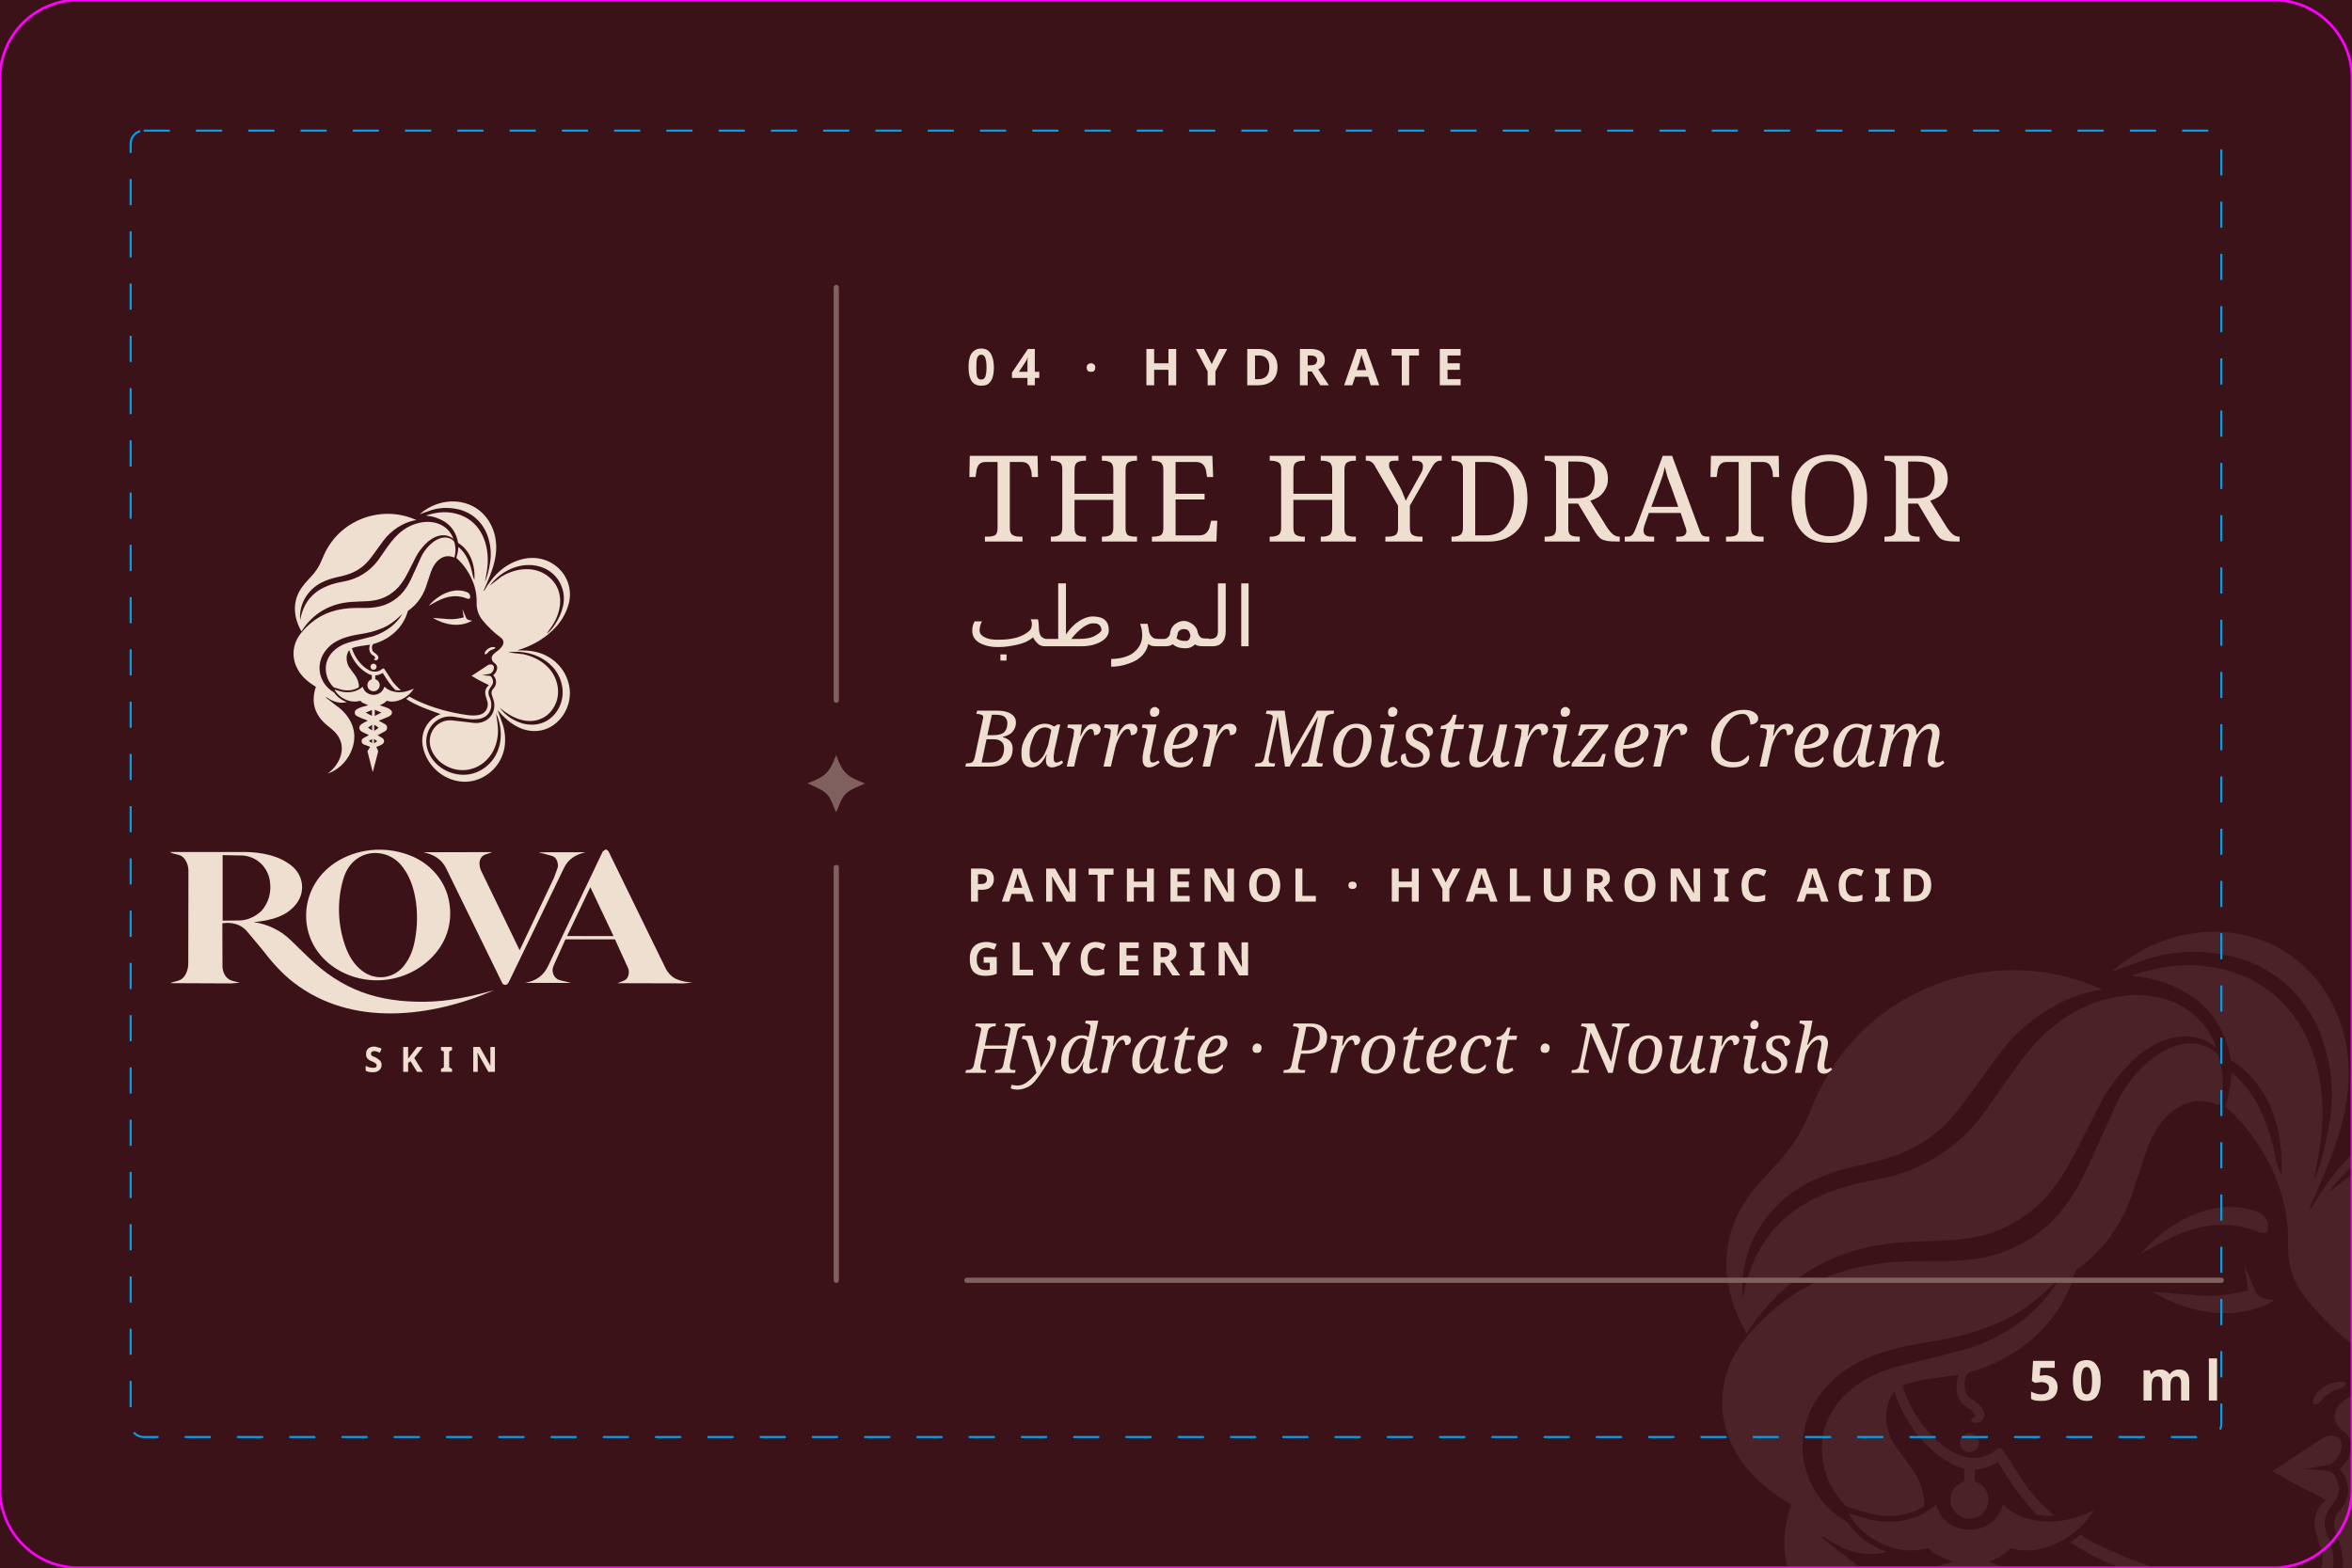
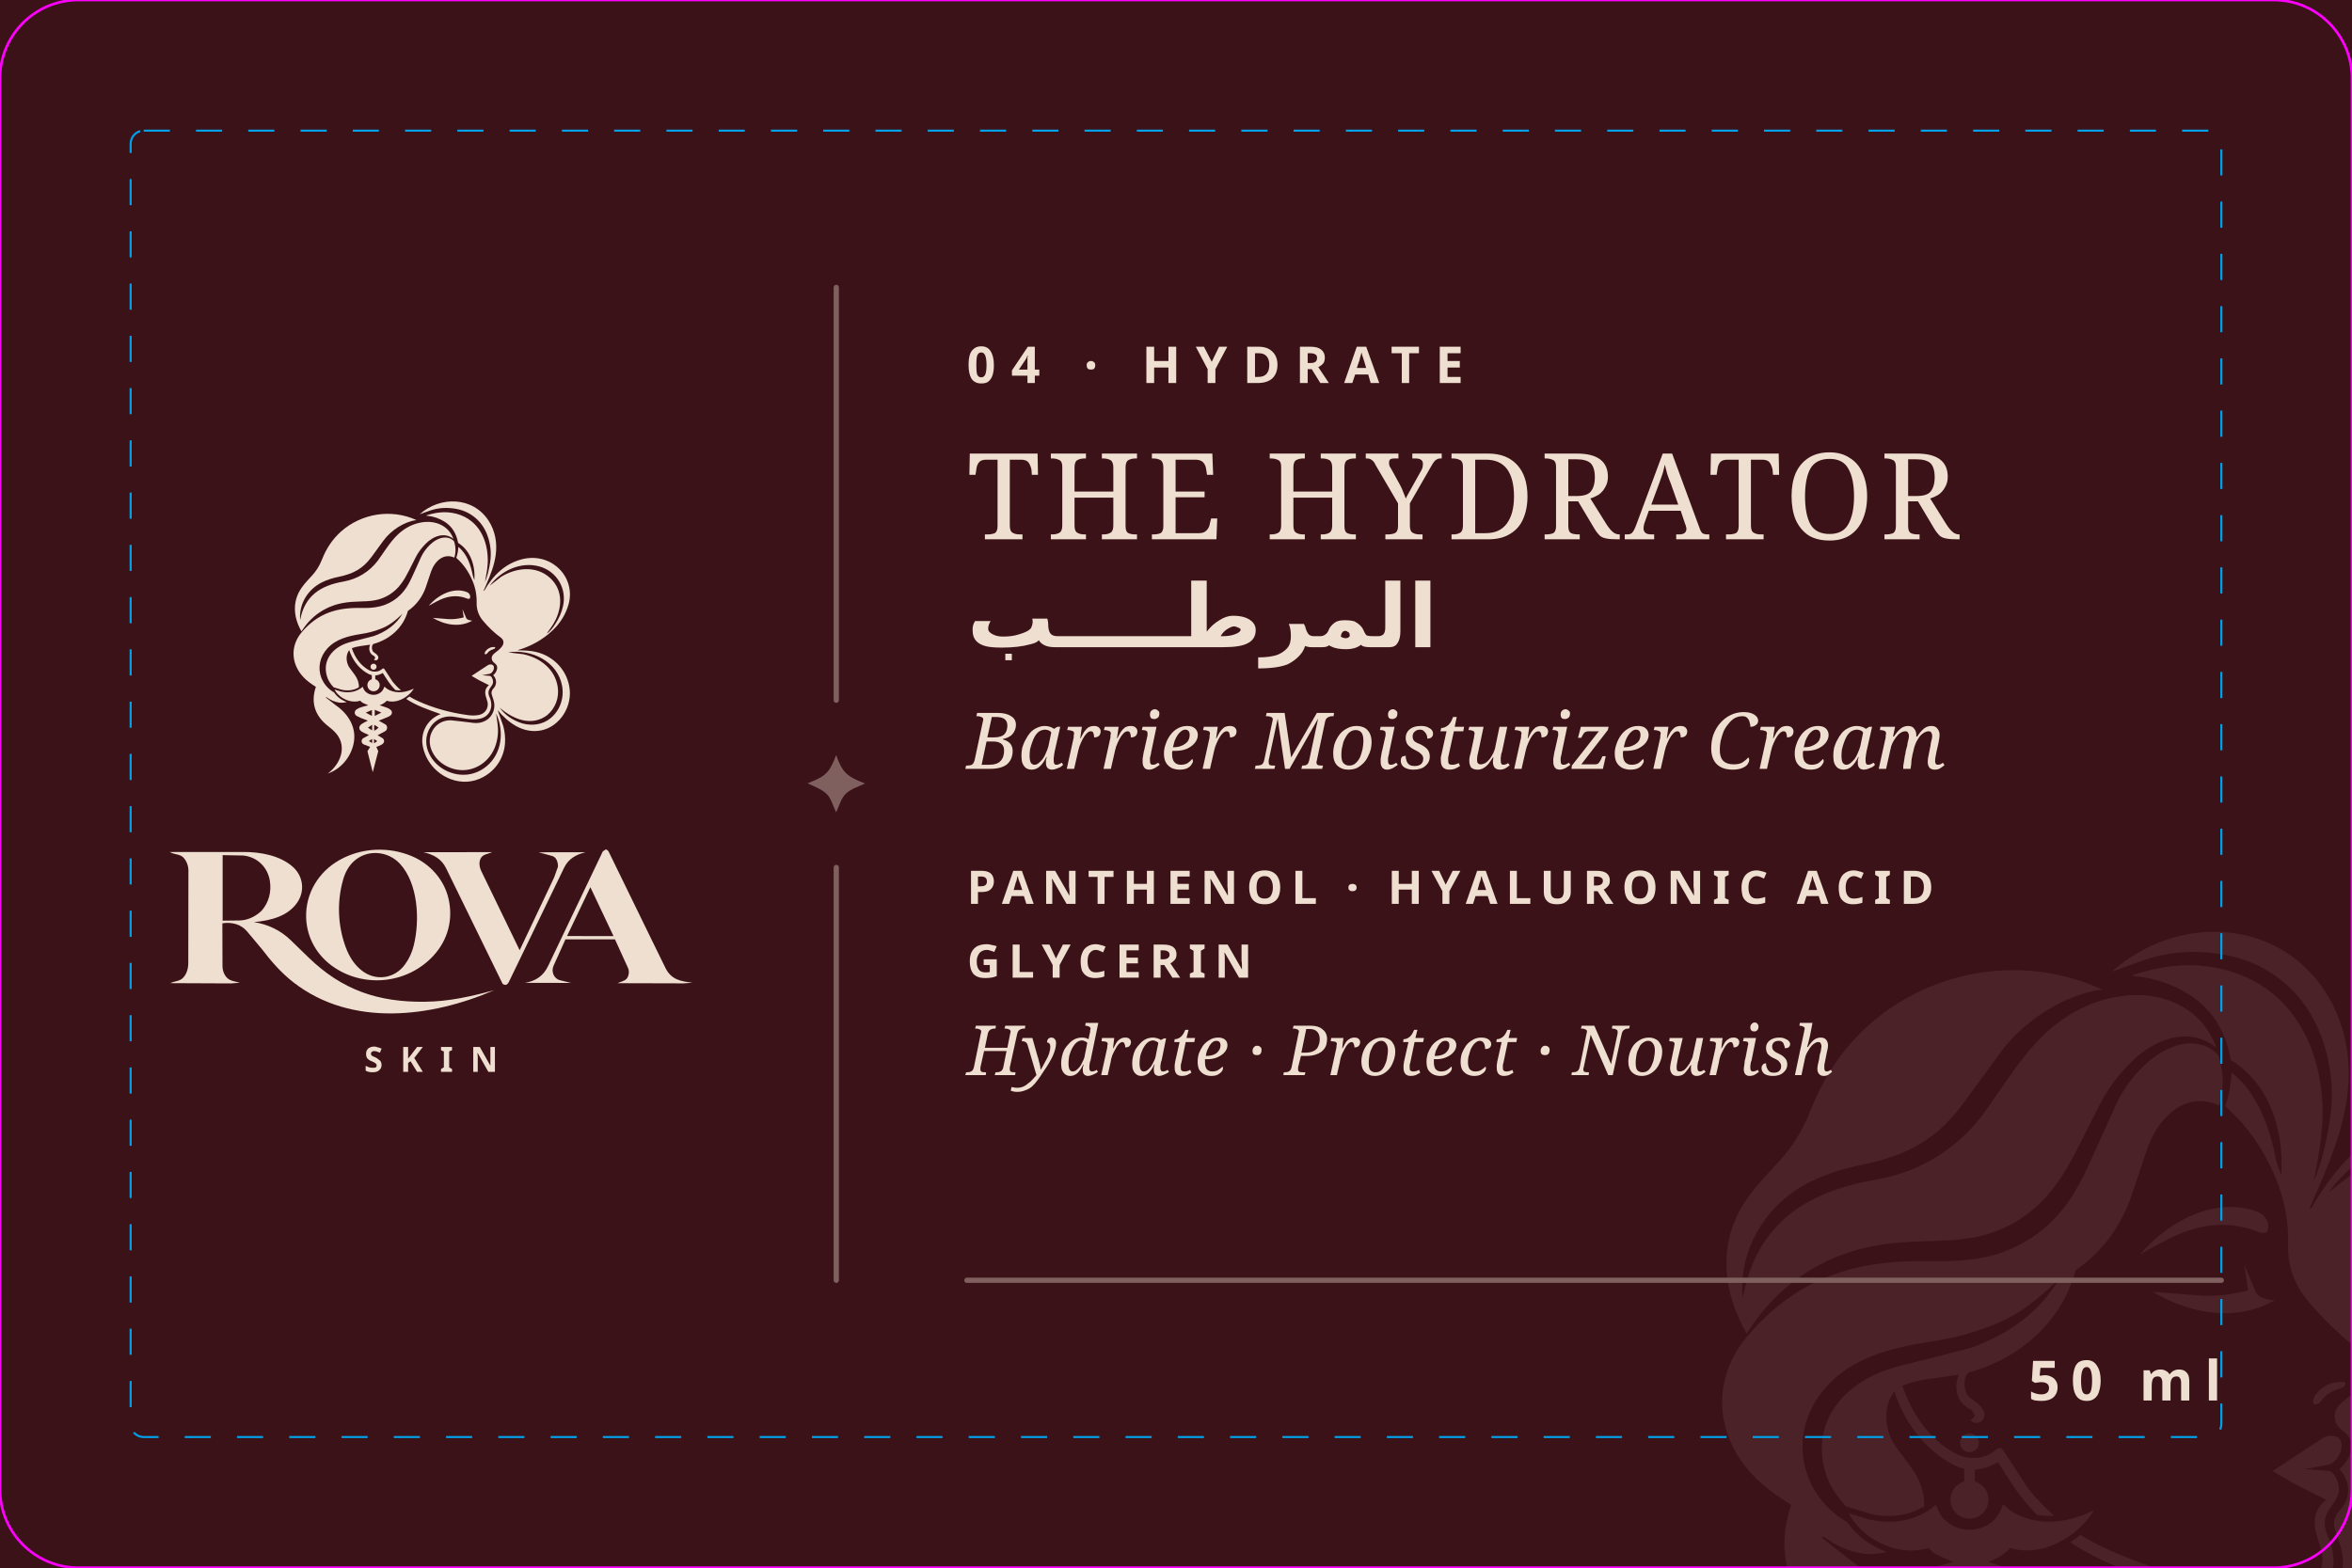
<svg xmlns="http://www.w3.org/2000/svg" width="90mm" height="60mm" viewBox="0 0 90 60">
  <defs>
    <clipPath id="clip0">
      <rect x="-3" y="-3" width="96" height="66" />
    </clipPath>
  </defs>
  <g id="Background">
    <rect x="-3" y="-3" width="96" height="66" fill="#3C1219" id="field" />
  </g>
  <g id="Watermark" clip-path="url(#clip0)">
    <g id="mark" fill="#4A2228" transform="translate(65.5 35) scale(0.08092)">
      <path d="M121.869 245.428C119.413 245.428 117.416 247.419 117.416 249.875C117.416 252.337 119.413 254.328 121.869 254.328C124.331 254.328 126.322 252.337 126.322 249.875C126.322 247.419 124.331 245.428 121.869 245.428" />
      <path d="M380.617 325.122C369.006 334.638 353.917 336.622 339.529 332.785C326.451 328.691 314.349 321.304 306.248 309.641C326.150 327.100 352.929 337.415 375.254 321.003C387.730 310.741 393.643 294.932 390.997 278.854C386.747 253.045 365.489 236.849 340.590 231.545L318.573 228.905C352.725 223.588 391.266 242.187 397.560 278.369C400.605 295.875 394.344 313.878 380.617 325.122M308.527 118.307L291.630 131.464C308.297 109.243 337.126 95.726 364.291 103.271C389.930 110.383 404.842 135.950 398.719 161.831C396.531 171.104 392.726 179.500 387.448 187.523C383.984 192.781 380.428 197.949 374.972 201.472C380.015 194.379 384.809 188.132 388.339 180.535C398.267 159.146 397.402 135.760 379.471 119.715C359.576 101.902 330.773 104.705 308.527 118.307M359.026 228.165C350.767 226.266 342.994 226.043 334.244 225.971C333.373 226.246 332.162 226.037 333.354 225.428C352.398 219.724 369.294 210.247 383.407 196.901C394.717 186.200 402.799 173.482 406.970 158.491C412.282 139.401 406.663 119.387 392.183 105.785C378.234 92.674 358.895 88.038 340.210 92.406C314.879 98.326 296.437 116.172 283.759 138.569C283.169 139.237 282.901 139.218 282.875 138.523L287.046 128.910C292.934 115.340 298.212 101.915 300.354 87.101C302.927 69.223 299.777 51.337 289.974 36.295C267.118 1.212 219.474 0.000 189.264 27.008L203.619 21.867C216.586 17.224 230.260 16.641 243.758 19.300C264.570 23.406 280.910 37.729 288.199 57.526C292.914 70.342 294.420 83.611 292.285 97.206C290.701 107.246 288.690 116.951 284.649 126.192C286.869 114.502 289.116 103.677 288.834 91.993C288.042 58.633 270.870 30.630 236.881 24.932C224.255 22.791 211.923 24.565 199.703 28.429C199.572 28.462 198.806 29.051 199.029 29.065L200.214 29.182C209.389 30.073 217.706 32.902 225.401 37.637C236.698 44.586 243.227 55.693 245.474 68.810C263.594 80.015 270.641 101.686 269.351 123.140C268.493 121.057 267.393 118.680 266.941 116.408C263.922 101.005 258.342 84.652 245.880 74.776C245.421 80.578 244.688 85.425 242.788 90.690C253.483 100.029 261.204 111.483 266.640 124.555C270.890 134.784 272.815 145.158 272.573 156.304C272.344 166.415 275.514 175.112 281.912 182.735C289.738 192.068 298.271 200.260 308.075 207.484C312.266 210.568 312.869 215.644 309.843 219.920C303.792 228.453 294.479 230.313 294.571 237.380C294.663 244.590 302.587 244.361 302.580 251.054C302.574 255.579 300.164 259.430 296.791 262.279C302.358 268.238 302.377 276.352 296.791 282.043C294.564 284.316 293.713 287.715 294.702 290.740L297.236 298.540C300.884 309.772 296.477 322.457 286.182 328.416C280.740 331.566 274.420 332.771 268.225 332.018L250.104 329.824L234.851 328.174C223.725 327.932 213.842 333.315 208.282 342.857C202.493 352.792 202.748 364.278 207.896 374.527C213.207 385.117 222.107 392.786 233.070 397.265C252.226 405.098 273.202 400.507 287.642 385.687C297.498 375.575 302.548 362.392 303.608 348.142C304.375 337.906 302.410 328.626 301.041 318.095C313.000 344.343 309.771 376.361 287.367 395.157C276.149 404.574 262.226 409.112 247.641 407.567C225.925 405.281 206.187 390.546 200.312 369.288C196.311 354.802 200.947 339.117 212.703 329.766C220.489 323.564 230.103 321.534 239.750 323.079L255.526 325.607C269.344 327.821 285.376 328.155 291.951 314.899C295.245 308.252 294.316 300.714 291.369 294.107C285.697 281.382 298.003 279.221 296.470 270.354C296.077 268.055 294.545 263.412 291.460 263.182L280.314 262.338L291.369 260.301C295.488 259.541 299.057 253.117 297.466 249.102C296.228 245.972 291.408 246.031 289.089 247.550L279.161 254.066L265.199 263.254L275.920 269.489L290.537 276.824C285.140 281.205 284.119 286.844 285.907 292.895L288.624 302.057C290.019 311.022 284.558 318.816 275.697 320.440C270.569 321.376 265.310 321.363 259.888 320.630C234.373 317.185 209.579 310.512 186.153 299.771C182.027 297.885 178.092 295.770 174.326 293.432C172.833 294.702 171.248 295.881 169.591 296.955C184.470 306.818 201.262 312.463 219.965 319.117C200.836 326.353 190.076 345.568 193.802 365.726C197.863 387.737 213.508 406.165 234.373 414.103C250.300 420.167 267.190 419.224 282.069 411.195C300.439 401.293 312.332 383.218 313.995 362.366C314.696 353.532 313.720 345.083 311.448 336.498L303.274 313.282C318.383 331.324 337.787 345.751 361.743 343.695C390.336 341.239 411.168 312.424 408.686 284.133C406.263 256.404 385.929 234.361 359.026 228.165" />
      <path d="M66.714 306.242L52.398 295.043C52.306 294.539 52.201 294.087 52.352 294.159L53.413 294.611C58.999 298.671 64.998 301.323 71.914 302.365C75.522 302.725 79.216 302.437 82.693 301.481C74.756 298.560 68.443 293.766 64.186 287.479C55.659 282.580 48.992 275.102 45.443 265.612C39.974 250.956 43.576 235.323 53.950 223.640C66.648 209.357 84.789 205.008 103.342 202.055C113.185 200.509 122.504 198.387 131.699 194.635C144.463 190.123 154.214 182.054 164.162 172.447C154.993 188.492 139.047 199.232 122.164 205.067L101.829 210.319C94.566 212.199 87.428 213.496 80.453 216.233C58.272 224.930 46.013 244.682 55.050 267.524C57.218 272.285 60.132 276.483 63.655 280.007L75.444 283.563C84.664 285.560 93.545 284.231 100.487 279.915C100.722 273.687 98.515 267.335 94.586 261.964L85.889 250.091C81.698 242.429 80.925 233.182 86.282 225.506C90.853 239.023 98.594 250.176 110.192 257.884C113.454 260.046 116.420 261.473 119.361 262.154L119.361 268.153C115.621 269.247 112.877 272.659 112.877 276.752C112.877 281.716 116.905 285.744 121.869 285.744C126.833 285.744 130.861 281.716 130.861 276.752C130.861 272.659 128.117 269.247 124.377 268.153L124.377 262.593C127.789 262.403 131.339 261.244 135.392 259.083C139.806 266.116 143.939 272.790 149.230 278.965C150.730 280.714 152.249 282.371 153.795 283.949C156.434 284.414 159.159 284.545 161.968 284.355C157.462 280.478 153.317 276.169 149.538 271.415L137.776 253.359C137.521 252.960 136.617 252.154 136.205 252.331L134.764 252.901C129.335 257.812 122.006 258.179 115.503 255.049C103.237 248.618 94.652 236.443 90.139 222.854C94.043 221.289 98.005 220.372 102.216 219.763L116.833 217.641C114.128 224.400 116.126 231.394 122.845 234.262L124.364 236.751C124.711 237.314 123.231 238.480 122.458 239.233C123.329 240.621 125.975 240.857 127.396 239.816C128.758 238.814 129.472 236.489 128.542 234.701C127.108 231.970 124.986 230.569 122.137 228.637C119.145 226.607 118.398 218.551 121.745 216.567C145.943 209.907 165.426 192.552 172.106 168.262C184.654 159.565 193.711 147.234 198.544 132.813L205.715 111.424C210.908 95.923 224.137 83.067 239.992 90.369C242.422 82.176 242.094 74.272 239.566 66.597C235.663 62.097 229.907 60.486 223.914 61.122C209.736 62.870 196.691 77.684 191.078 90.114L181.838 110.592C178.288 118.451 175.040 125.917 170.436 133.193C160.134 149.447 143.952 160.115 124.796 162.879C117.710 163.901 110.899 164.149 103.669 163.986C68.024 163.154 40.715 171.668 17.145 199.127C0.000 219.095 1.054 245.540 19.319 265.029C24.709 270.792 31.048 275.088 37.584 279.299C29.706 302.574 36.504 321.822 55.247 336.517C59.615 339.949 63.747 343.276 67.310 347.500C83.361 366.538 73.944 391.718 55.050 406.041C73.924 399.309 87.814 383.002 92.412 363.728C98.018 340.185 85.974 319.543 66.714 306.242" />
      <path d="M76.321 156.834C94.213 153.429 108.555 155.446 123.303 152.846C139.125 150.056 152.675 141.484 162.197 128.608C166.677 122.551 170.141 116.309 173.540 109.584L183.527 89.819C187.240 82.478 192.159 76.073 197.902 70.244C208.970 59.013 225.460 52.470 238.597 62.936C231.714 43.767 212.644 35.738 193.010 38.698C179.827 40.682 168.229 46.727 158.432 55.634C150.940 62.451 145.255 70.264 139.472 78.548L128.228 94.646C115.831 110.985 98.470 121.673 78.201 125.321C44.271 131.117 21.114 146.310 14.650 181.576C12.534 157.974 26.012 136.644 46.563 126.460C54.533 122.511 62.542 120.160 71.272 118.333C92.517 113.886 106.368 106.624 119.361 88.797L136.244 65.640C147.220 50.578 166.565 37.762 184.640 35.502C147.521 18.390 103.814 25.980 74.324 52.248C61.874 63.342 52.804 77.147 46.746 92.596C38.095 114.672 27.145 119.368 16.529 134.712C2.731 154.673 4.807 178.007 16.569 198.237C30.020 176.304 51.284 161.589 76.321 156.834" />
      <path d="M258.185 140.698C238.663 133.055 216.069 144.817 202.591 160.737C210.077 156.677 216.802 152.505 224.681 149.761C235.919 145.839 247.471 145.642 258.794 150.298C259.704 150.678 261.787 150.803 262.429 150.325C264.367 146.932 262.363 142.335 258.185 140.698" />
      <path d="M230.581 180.201L208.505 178.433C226.095 188.944 247.851 192.873 266.063 182.559C262.507 181.904 258.558 181.602 257.190 178.380L251.846 165.741L253.692 177.758C246.050 179.716 238.512 180.836 230.581 180.201" />
      <path d="M287.839 230.497C293.104 222.946 300.609 225.244 299.574 221.230C288.251 219.534 281.539 231.328 285.402 231.708C286.057 231.774 287.380 231.158 287.839 230.497" />
      <path d="M133.336 316.903L123.631 321.828L123.644 312.797L133.336 316.903M122.812 343.551L122.819 334.821C125.176 336.000 126.879 337.054 129.217 339.032C127.272 340.859 125.229 342.136 122.812 343.551M122.576 361.862L122.511 355.483L127.311 358.659L122.576 361.862M115.019 358.600L119.806 355.437L119.891 361.384L115.019 358.600M113.657 338.980L119.813 334.710L119.878 342.968L113.657 338.980M110.467 317.041L119.577 313.079L119.505 321.710L110.467 317.041M180.757 281.814C169.218 287.459 156.703 289.319 145.124 284.146C142.387 282.875 140.134 281.271 137.783 278.972C136.558 282.305 135.111 285.252 132.341 287.414C125.694 292.587 116.243 292.116 110.127 286.294C108.142 284.401 107.114 282.083 105.988 279.214C97.389 286.785 85.797 288.632 74.756 286.209L64.782 283.203C69.137 291.310 76.439 296.497 84.671 299.293C90.578 301.160 96.570 301.409 102.504 299.595C103.702 300.760 104.868 302.129 106.407 302.810L114.108 306.222L104.285 308.888C101.548 309.634 99.020 310.872 96.721 312.496C95.136 313.609 94.278 315.535 94.403 317.355C94.527 319.084 95.542 320.977 97.265 321.809L103.676 324.913L113.539 328.691C108.725 331.259 101.620 333.846 101.115 338.476C100.703 342.333 103.722 344.605 107.507 346.328L115.110 349.799L106.813 354.403C105.045 355.385 104.174 357.415 104.468 359.367C104.704 360.945 105.759 362.766 107.533 363.447L116.957 367.062L112.982 373.362L120.716 404.083L128.778 373.394L125.962 367.049C130.808 365.117 137.416 363.434 137.305 358.450C137.272 356.865 136.336 355.071 134.803 354.167L127.783 350.028L138.634 344.278C140.527 343.276 141.594 341.272 141.712 339.314C141.843 337.297 140.972 335.155 139.093 334.101L129.446 328.711L142.943 323.302C144.417 322.706 145.799 321.750 146.958 320.748C149.420 318.626 149.322 314.991 146.833 312.889C145.150 311.474 143.120 310.315 140.979 309.601L130.834 306.222C135.000 304.618 138.372 302.646 141.228 299.614C155.550 304.290 173.134 294.578 180.757 281.814" />
    </g>
  </g>
  <g id="Logo">
    <g id="mark-2" fill="#EFDFD0" transform="translate(11.103 18.976) scale(0.02618)">
      <path d="M121.869 245.428C119.413 245.428 117.416 247.419 117.416 249.875C117.416 252.337 119.413 254.328 121.869 254.328C124.331 254.328 126.322 252.337 126.322 249.875C126.322 247.419 124.331 245.428 121.869 245.428" />
      <path d="M380.617 325.122C369.006 334.638 353.917 336.622 339.529 332.785C326.451 328.691 314.349 321.304 306.248 309.641C326.150 327.100 352.929 337.415 375.254 321.003C387.730 310.741 393.643 294.932 390.997 278.854C386.747 253.045 365.489 236.849 340.590 231.545L318.573 228.905C352.725 223.588 391.266 242.187 397.560 278.369C400.605 295.875 394.344 313.878 380.617 325.122M308.527 118.307L291.630 131.464C308.297 109.243 337.126 95.726 364.291 103.271C389.930 110.383 404.842 135.950 398.719 161.831C396.531 171.104 392.726 179.500 387.448 187.523C383.984 192.781 380.428 197.949 374.972 201.472C380.015 194.379 384.809 188.132 388.339 180.535C398.267 159.146 397.402 135.760 379.471 119.715C359.576 101.902 330.773 104.705 308.527 118.307M359.026 228.165C350.767 226.266 342.994 226.043 334.244 225.971C333.373 226.246 332.162 226.037 333.354 225.428C352.398 219.724 369.294 210.247 383.407 196.901C394.717 186.200 402.799 173.482 406.970 158.491C412.282 139.401 406.663 119.387 392.183 105.785C378.234 92.674 358.895 88.038 340.210 92.406C314.879 98.326 296.437 116.172 283.759 138.569C283.169 139.237 282.901 139.218 282.875 138.523L287.046 128.910C292.934 115.340 298.212 101.915 300.354 87.101C302.927 69.223 299.777 51.337 289.974 36.295C267.118 1.212 219.474 0.000 189.264 27.008L203.619 21.867C216.586 17.224 230.260 16.641 243.758 19.300C264.570 23.406 280.910 37.729 288.199 57.526C292.914 70.342 294.420 83.611 292.285 97.206C290.701 107.246 288.690 116.951 284.649 126.192C286.869 114.502 289.116 103.677 288.834 91.993C288.042 58.633 270.870 30.630 236.881 24.932C224.255 22.791 211.923 24.565 199.703 28.429C199.572 28.462 198.806 29.051 199.029 29.065L200.214 29.182C209.389 30.073 217.706 32.902 225.401 37.637C236.698 44.586 243.227 55.693 245.474 68.810C263.594 80.015 270.641 101.686 269.351 123.140C268.493 121.057 267.393 118.680 266.941 116.408C263.922 101.005 258.342 84.652 245.880 74.776C245.421 80.578 244.688 85.425 242.788 90.690C253.483 100.029 261.204 111.483 266.640 124.555C270.890 134.784 272.815 145.158 272.573 156.304C272.344 166.415 275.514 175.112 281.912 182.735C289.738 192.068 298.271 200.260 308.075 207.484C312.266 210.568 312.869 215.644 309.843 219.920C303.792 228.453 294.479 230.313 294.571 237.380C294.663 244.590 302.587 244.361 302.580 251.054C302.574 255.579 300.164 259.430 296.791 262.279C302.358 268.238 302.377 276.352 296.791 282.043C294.564 284.316 293.713 287.715 294.702 290.740L297.236 298.540C300.884 309.772 296.477 322.457 286.182 328.416C280.740 331.566 274.420 332.771 268.225 332.018L250.104 329.824L234.851 328.174C223.725 327.932 213.842 333.315 208.282 342.857C202.493 352.792 202.748 364.278 207.896 374.527C213.207 385.117 222.107 392.786 233.070 397.265C252.226 405.098 273.202 400.507 287.642 385.687C297.498 375.575 302.548 362.392 303.608 348.142C304.375 337.906 302.410 328.626 301.041 318.095C313.000 344.343 309.771 376.361 287.367 395.157C276.149 404.574 262.226 409.112 247.641 407.567C225.925 405.281 206.187 390.546 200.312 369.288C196.311 354.802 200.947 339.117 212.703 329.766C220.489 323.564 230.103 321.534 239.750 323.079L255.526 325.607C269.344 327.821 285.376 328.155 291.951 314.899C295.245 308.252 294.316 300.714 291.369 294.107C285.697 281.382 298.003 279.221 296.470 270.354C296.077 268.055 294.545 263.412 291.460 263.182L280.314 262.338L291.369 260.301C295.488 259.541 299.057 253.117 297.466 249.102C296.228 245.972 291.408 246.031 289.089 247.550L279.161 254.066L265.199 263.254L275.920 269.489L290.537 276.824C285.140 281.205 284.119 286.844 285.907 292.895L288.624 302.057C290.019 311.022 284.558 318.816 275.697 320.440C270.569 321.376 265.310 321.363 259.888 320.630C234.373 317.185 209.579 310.512 186.153 299.771C182.027 297.885 178.092 295.770 174.326 293.432C172.833 294.702 171.248 295.881 169.591 296.955C184.470 306.818 201.262 312.463 219.965 319.117C200.836 326.353 190.076 345.568 193.802 365.726C197.863 387.737 213.508 406.165 234.373 414.103C250.300 420.167 267.190 419.224 282.069 411.195C300.439 401.293 312.332 383.218 313.995 362.366C314.696 353.532 313.720 345.083 311.448 336.498L303.274 313.282C318.383 331.324 337.787 345.751 361.743 343.695C390.336 341.239 411.168 312.424 408.686 284.133C406.263 256.404 385.929 234.361 359.026 228.165" />
      <path d="M66.714 306.242L52.398 295.043C52.306 294.539 52.201 294.087 52.352 294.159L53.413 294.611C58.999 298.671 64.998 301.323 71.914 302.365C75.522 302.725 79.216 302.437 82.693 301.481C74.756 298.560 68.443 293.766 64.186 287.479C55.659 282.580 48.992 275.102 45.443 265.612C39.974 250.956 43.576 235.323 53.950 223.640C66.648 209.357 84.789 205.008 103.342 202.055C113.185 200.509 122.504 198.387 131.699 194.635C144.463 190.123 154.214 182.054 164.162 172.447C154.993 188.492 139.047 199.232 122.164 205.067L101.829 210.319C94.566 212.199 87.428 213.496 80.453 216.233C58.272 224.930 46.013 244.682 55.050 267.524C57.218 272.285 60.132 276.483 63.655 280.007L75.444 283.563C84.664 285.560 93.545 284.231 100.487 279.915C100.722 273.687 98.515 267.335 94.586 261.964L85.889 250.091C81.698 242.429 80.925 233.182 86.282 225.506C90.853 239.023 98.594 250.176 110.192 257.884C113.454 260.046 116.420 261.473 119.361 262.154L119.361 268.153C115.621 269.247 112.877 272.659 112.877 276.752C112.877 281.716 116.905 285.744 121.869 285.744C126.833 285.744 130.861 281.716 130.861 276.752C130.861 272.659 128.117 269.247 124.377 268.153L124.377 262.593C127.789 262.403 131.339 261.244 135.392 259.083C139.806 266.116 143.939 272.790 149.230 278.965C150.730 280.714 152.249 282.371 153.795 283.949C156.434 284.414 159.159 284.545 161.968 284.355C157.462 280.478 153.317 276.169 149.538 271.415L137.776 253.359C137.521 252.960 136.617 252.154 136.205 252.331L134.764 252.901C129.335 257.812 122.006 258.179 115.503 255.049C103.237 248.618 94.652 236.443 90.139 222.854C94.043 221.289 98.005 220.372 102.216 219.763L116.833 217.641C114.128 224.400 116.126 231.394 122.845 234.262L124.364 236.751C124.711 237.314 123.231 238.480 122.458 239.233C123.329 240.621 125.975 240.857 127.396 239.816C128.758 238.814 129.472 236.489 128.542 234.701C127.108 231.970 124.986 230.569 122.137 228.637C119.145 226.607 118.398 218.551 121.745 216.567C145.943 209.907 165.426 192.552 172.106 168.262C184.654 159.565 193.711 147.234 198.544 132.813L205.715 111.424C210.908 95.923 224.137 83.067 239.992 90.369C242.422 82.176 242.094 74.272 239.566 66.597C235.663 62.097 229.907 60.486 223.914 61.122C209.736 62.870 196.691 77.684 191.078 90.114L181.838 110.592C178.288 118.451 175.040 125.917 170.436 133.193C160.134 149.447 143.952 160.115 124.796 162.879C117.710 163.901 110.899 164.149 103.669 163.986C68.024 163.154 40.715 171.668 17.145 199.127C0.000 219.095 1.054 245.540 19.319 265.029C24.709 270.792 31.048 275.088 37.584 279.299C29.706 302.574 36.504 321.822 55.247 336.517C59.615 339.949 63.747 343.276 67.310 347.500C83.361 366.538 73.944 391.718 55.050 406.041C73.924 399.309 87.814 383.002 92.412 363.728C98.018 340.185 85.974 319.543 66.714 306.242" />
      <path d="M76.321 156.834C94.213 153.429 108.555 155.446 123.303 152.846C139.125 150.056 152.675 141.484 162.197 128.608C166.677 122.551 170.141 116.309 173.540 109.584L183.527 89.819C187.240 82.478 192.159 76.073 197.902 70.244C208.970 59.013 225.460 52.470 238.597 62.936C231.714 43.767 212.644 35.738 193.010 38.698C179.827 40.682 168.229 46.727 158.432 55.634C150.940 62.451 145.255 70.264 139.472 78.548L128.228 94.646C115.831 110.985 98.470 121.673 78.201 125.321C44.271 131.117 21.114 146.310 14.650 181.576C12.534 157.974 26.012 136.644 46.563 126.460C54.533 122.511 62.542 120.160 71.272 118.333C92.517 113.886 106.368 106.624 119.361 88.797L136.244 65.640C147.220 50.578 166.565 37.762 184.640 35.502C147.521 18.390 103.814 25.980 74.324 52.248C61.874 63.342 52.804 77.147 46.746 92.596C38.095 114.672 27.145 119.368 16.529 134.712C2.731 154.673 4.807 178.007 16.569 198.237C30.020 176.304 51.284 161.589 76.321 156.834" />
      <path d="M258.185 140.698C238.663 133.055 216.069 144.817 202.591 160.737C210.077 156.677 216.802 152.505 224.681 149.761C235.919 145.839 247.471 145.642 258.794 150.298C259.704 150.678 261.787 150.803 262.429 150.325C264.367 146.932 262.363 142.335 258.185 140.698" />
      <path d="M230.581 180.201L208.505 178.433C226.095 188.944 247.851 192.873 266.063 182.559C262.507 181.904 258.558 181.602 257.190 178.380L251.846 165.741L253.692 177.758C246.050 179.716 238.512 180.836 230.581 180.201" />
      <path d="M287.839 230.497C293.104 222.946 300.609 225.244 299.574 221.230C288.251 219.534 281.539 231.328 285.402 231.708C286.057 231.774 287.380 231.158 287.839 230.497" />
      <path d="M133.336 316.903L123.631 321.828L123.644 312.797L133.336 316.903M122.812 343.551L122.819 334.821C125.176 336.000 126.879 337.054 129.217 339.032C127.272 340.859 125.229 342.136 122.812 343.551M122.576 361.862L122.511 355.483L127.311 358.659L122.576 361.862M115.019 358.600L119.806 355.437L119.891 361.384L115.019 358.600M113.657 338.980L119.813 334.710L119.878 342.968L113.657 338.980M110.467 317.041L119.577 313.079L119.505 321.710L110.467 317.041M180.757 281.814C169.218 287.459 156.703 289.319 145.124 284.146C142.387 282.875 140.134 281.271 137.783 278.972C136.558 282.305 135.111 285.252 132.341 287.414C125.694 292.587 116.243 292.116 110.127 286.294C108.142 284.401 107.114 282.083 105.988 279.214C97.389 286.785 85.797 288.632 74.756 286.209L64.782 283.203C69.137 291.310 76.439 296.497 84.671 299.293C90.578 301.160 96.570 301.409 102.504 299.595C103.702 300.760 104.868 302.129 106.407 302.810L114.108 306.222L104.285 308.888C101.548 309.634 99.020 310.872 96.721 312.496C95.136 313.609 94.278 315.535 94.403 317.355C94.527 319.084 95.542 320.977 97.265 321.809L103.676 324.913L113.539 328.691C108.725 331.259 101.620 333.846 101.115 338.476C100.703 342.333 103.722 344.605 107.507 346.328L115.110 349.799L106.813 354.403C105.045 355.385 104.174 357.415 104.468 359.367C104.704 360.945 105.759 362.766 107.533 363.447L116.957 367.062L112.982 373.362L120.716 404.083L128.778 373.394L125.962 367.049C130.808 365.117 137.416 363.434 137.305 358.450C137.272 356.865 136.336 355.071 134.803 354.167L127.783 350.028L138.634 344.278C140.527 343.276 141.594 341.272 141.712 339.314C141.843 337.297 140.972 335.155 139.093 334.101L129.446 328.711L142.943 323.302C144.417 322.706 145.799 321.750 146.958 320.748C149.420 318.626 149.322 314.991 146.833 312.889C145.150 311.474 143.120 310.315 140.979 309.601L130.834 306.222C135.000 304.618 138.372 302.646 141.228 299.614C155.550 304.290 173.134 294.578 180.757 281.814" />
    </g>
    <g id="wordmark" fill="#EFDFD0" transform="translate(6.5 32.396) scale(0.051751)">
      <path d="M67.868 47.511C73.248 41.317 75.140 33.602 73.979 25.712C72.458 15.373 64.584 7.684 54.121 6.701L39.013 6.428L39.016 54.878L51.190 54.747C57.472 54.682 63.233 51.934 67.868 47.511M239.830 106.297C193.351 126.408 134.495 133.922 91.493 100.605C82.191 93.397 74.808 84.818 67.721 75.539L56.998 62.747C52.567 57.459 45.619 55.784 38.823 56.857L38.913 88.482C38.923 92.219 40.581 96.372 43.728 98.294C46.062 99.717 48.830 99.959 51.733 100.796L45.151 101.297L0.270 101.099C3.553 99.553 7.087 99.813 9.670 97.226C12.406 94.489 13.612 90.351 13.620 86.203L13.726 17.871C13.731 14.338 12.344 10.779 10.169 8.376C7.452 5.373 3.674 6.335 0.000 4.130L54.571 4.097C67.253 4.089 81.256 6.706 90.664 14.853C98.642 21.762 100.103 33.038 94.071 41.654C87.028 51.710 74.489 54.824 62.111 55.961C72.404 57.536 81.727 61.931 89.285 69.263L102.429 82.013C127.316 106.153 153.821 115.296 188.784 114.861C206.238 114.645 222.419 111.030 239.830 106.297" />
      <path d="M173.738 87.427C176.967 83.030 179.052 78.390 180.338 73.169C185.011 54.229 183.467 27.439 170.279 12.987C161.471 3.338 146.461 1.948 136.536 10.525C132.336 14.156 129.678 19.086 128.121 24.523C123.438 40.879 124.133 58.414 129.964 74.365C132.560 81.468 136.441 87.641 142.261 92.052C152.398 99.730 166.100 97.821 173.738 87.427M121.670 89.571C108.966 81.115 101.253 67.731 100.765 52.747C100.180 34.788 109.910 18.762 125.486 10.013C141.788 0.854 161.731 0.000 178.835 7.156C192.705 12.962 202.674 24.729 205.909 38.082C209.736 53.867 205.562 69.157 194.957 80.721C176.298 101.068 144.896 105.026 121.670 89.571" />
      <path d="M328.040 66.288L310.912 30.102L293.671 66.275L328.040 66.288M338.842 90.062L329.123 68.717L292.495 68.730L283.710 88.215C281.762 92.533 283.941 97.803 288.409 98.912L296.543 100.935L262.606 100.888C270.599 99.499 276.258 95.726 279.747 88.279L320.124 3.659L322.114 2.311C322.636 1.956 324.062 3.060 324.381 3.711L357.321 71.244L366.444 89.854C370.697 98.531 377.774 99.810 386.466 100.760L379.933 101.259L330.963 101.133C333.760 99.892 336.231 99.542 337.751 97.824C339.200 96.187 339.975 92.546 338.842 90.062" />
      <path d="M282.423 6.968L272.601 4.331L307.299 4.267C300.328 5.993 294.693 9.153 291.530 15.692L250.594 100.345C250.216 101.128 249.374 101.941 248.862 102.260C248.252 102.641 246.292 102.111 245.934 101.377L204.288 16.207C200.871 9.223 195.217 6.114 187.603 4.256L238.340 4.210C234.941 5.738 231.660 5.635 229.926 8.667C228.307 11.500 228.814 15.208 230.322 18.324L258.636 76.761L284.147 22.895L286.973 14.989C286.993 11.737 286.039 7.939 282.423 6.968" />
    </g>
    <text x="16.5" y="41.024" font-family="Syne" font-size="1.333" font-weight="700" letter-spacing="0.64" text-anchor="middle" fill="#EFDFD0" id="skin">SKIN</text>
  </g>
  <g id="Rules">
    <line x1="32" y1="11" x2="32" y2="26.8" stroke="#80605F" stroke-width="0.2" stroke-linecap="round" />
    <g id="sparkle" fill="#80605F" transform="translate(30.9 28.9) scale(0.101819)">
      <path d="M10.754 21.493C9.524 19.081 8.885 16.151 7.095 14.510C5.113 12.691 2.390 11.714 0.000 10.620C6.749 7.980 8.192 6.786 10.758 0.000C13.154 6.594 14.735 8.025 21.607 10.670C19.248 11.820 16.418 12.628 14.468 14.441C12.639 16.141 11.950 18.967 10.754 21.493" />
    </g>
    <line x1="32" y1="33.2" x2="32" y2="49" stroke="#80605F" stroke-width="0.2" stroke-linecap="round" />
    <line x1="37" y1="49" x2="85" y2="49" stroke="#80605F" stroke-width="0.2" stroke-linecap="round" />
  </g>
  <g id="Text">
-     <text x="37" y="14.748" font-family="Syne" font-size="1.94" font-weight="700" letter-spacing="0.582" text-anchor="start" fill="#EFDFD0" id="step">04 · HYDRATE</text>
-     <text x="37" y="20.725" font-family="Georgia" font-size="4.586" letter-spacing="0.229" text-anchor="start" fill="#EFDFD0" id="name">THE HYDRATOR</text>
-     <text x="37" y="29.338" font-family="Georgia" font-size="2.999" font-style="italic" text-anchor="start" fill="#EFDFD0" id="descriptor">Barrier Moisturizer Cream</text>
-     <text x="37" y="34.508" font-family="Syne" font-size="1.764" font-weight="700" letter-spacing="0.318" text-anchor="start" fill="#EFDFD0" id="actives">PANTHENOL · HYALURONIC ACID</text>
-     <text x="37" y="37.33" font-family="Syne" font-size="1.764" font-weight="700" letter-spacing="0.318" text-anchor="start" fill="#EFDFD0" id="actives-2">GLYCERIN</text>
-     <text x="37" y="41.064" font-family="Georgia" font-size="2.646" font-style="italic" text-anchor="start" fill="#EFDFD0" id="benefits_italic">Hydrate · Protect · Nourish</text>
+     <text x="37" y="14.662" font-family="Syne" font-size="1.94" font-weight="700" letter-spacing="0.582" text-anchor="start" fill="#EFDFD0" id="step">04 · HYDRATE</text>
+     <text x="37" y="20.64" font-family="Georgia" font-size="4.586" letter-spacing="0.229" text-anchor="start" fill="#EFDFD0" id="name">THE HYDRATOR</text>
+     <text x="37" y="29.424" font-family="Georgia" font-size="2.999" font-style="italic" text-anchor="start" fill="#EFDFD0" id="descriptor">Barrier Moisturizer Cream</text>
+     <text x="37" y="34.594" font-family="Syne" font-size="1.764" font-weight="700" letter-spacing="0.318" text-anchor="start" fill="#EFDFD0" id="actives">PANTHENOL · HYALURONIC ACID</text>
+     <text x="37" y="37.416" font-family="Syne" font-size="1.764" font-weight="700" letter-spacing="0.318" text-anchor="start" fill="#EFDFD0" id="actives-2">GLYCERIN</text>
+     <text x="37" y="41.149" font-family="Georgia" font-size="2.646" font-style="italic" text-anchor="start" fill="#EFDFD0" id="benefits_italic">Hydrate · Protect · Nourish</text>
    <text x="85" y="53.6" font-family="Syne" font-size="2.117" font-weight="700" letter-spacing="0.423" text-anchor="end" fill="#EFDFD0" id="size">50 ml</text>
  </g>
  <g id="Arabic">
-     <text x="37" y="24.738" font-family="Amiri" font-size="3.175" text-anchor="start" fill="#EFDFD0" id="arabic" xml:lang="ar">المرطب</text>
+     <text x="37" y="24.772" font-family="Amiri" font-size="3.351" font-weight="700" text-anchor="start" fill="#EFDFD0" id="arabic" xml:lang="ar">المرطــــب</text>
  </g>
  <g id="Dieline">
    <rect x="0" y="0" width="90" height="60" rx="3" fill="none" stroke="#FF00FF" stroke-width="0.1" id="CutContour" />
    <rect x="5" y="5" width="80" height="50" rx="0.5" fill="none" stroke="#00A0E9" stroke-width="0.08" stroke-dasharray="1 1" id="SafeArea" />
  </g>
</svg>
